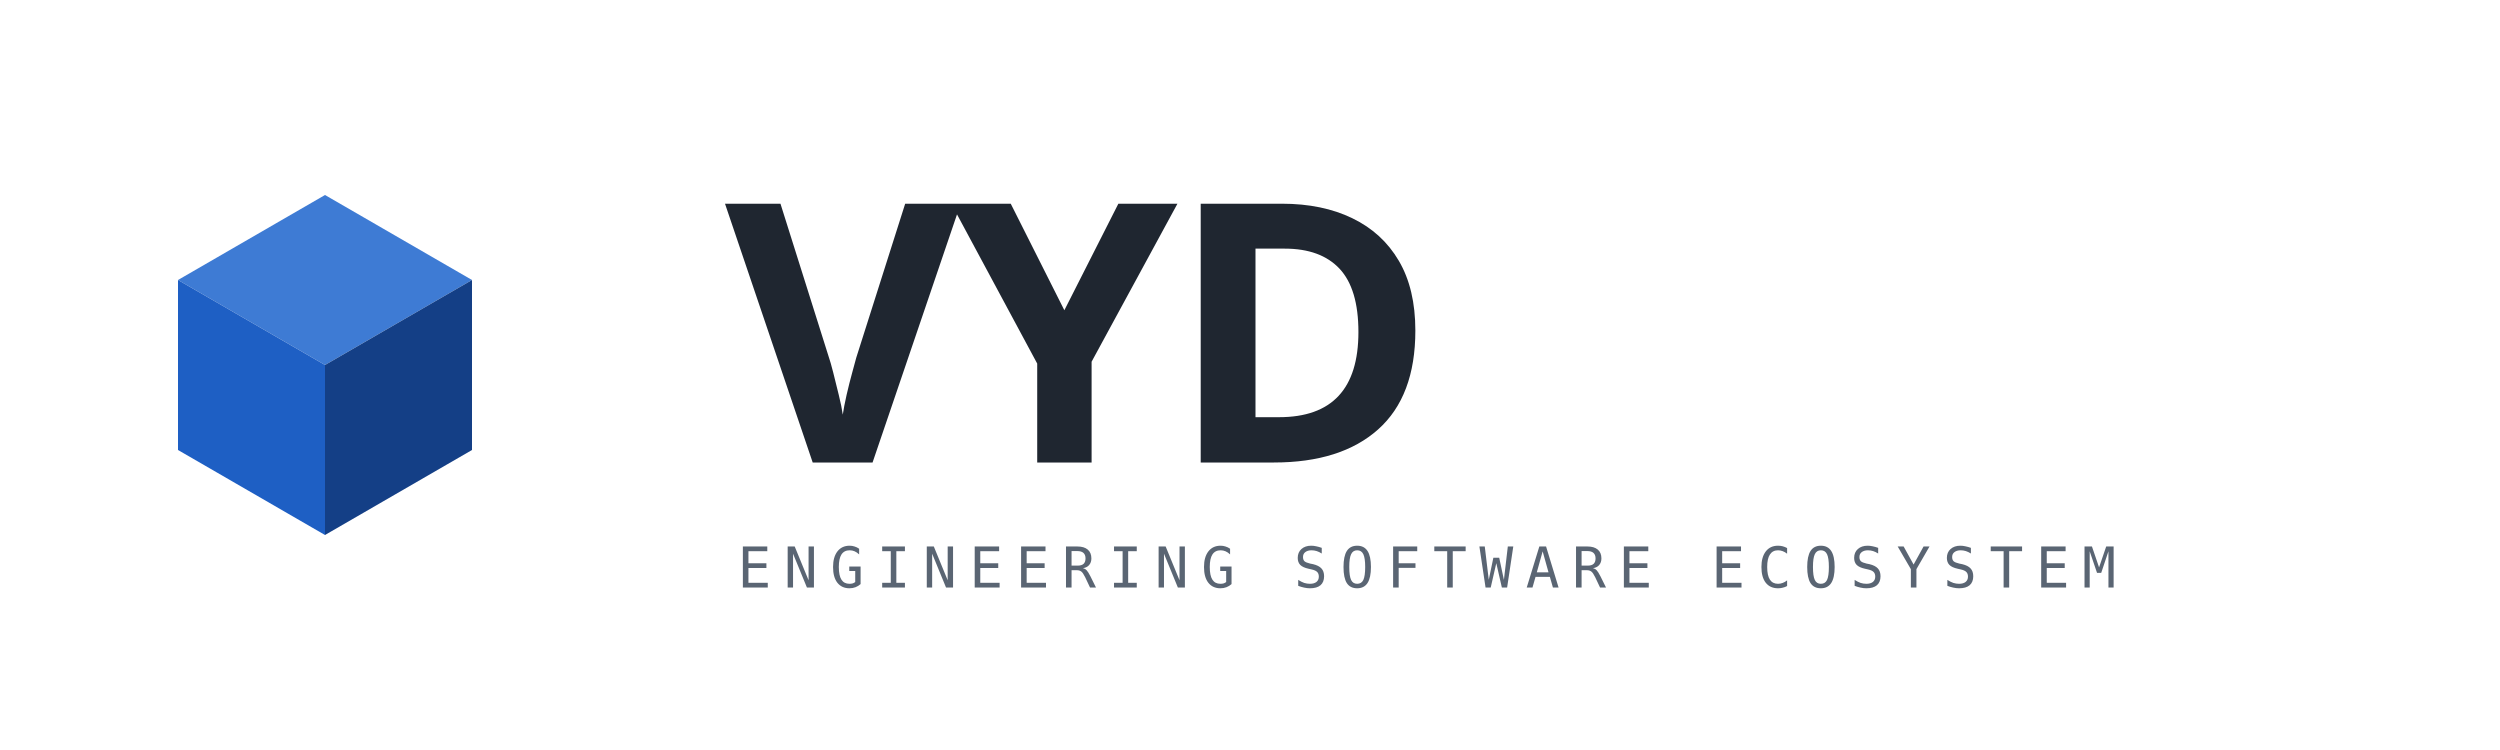
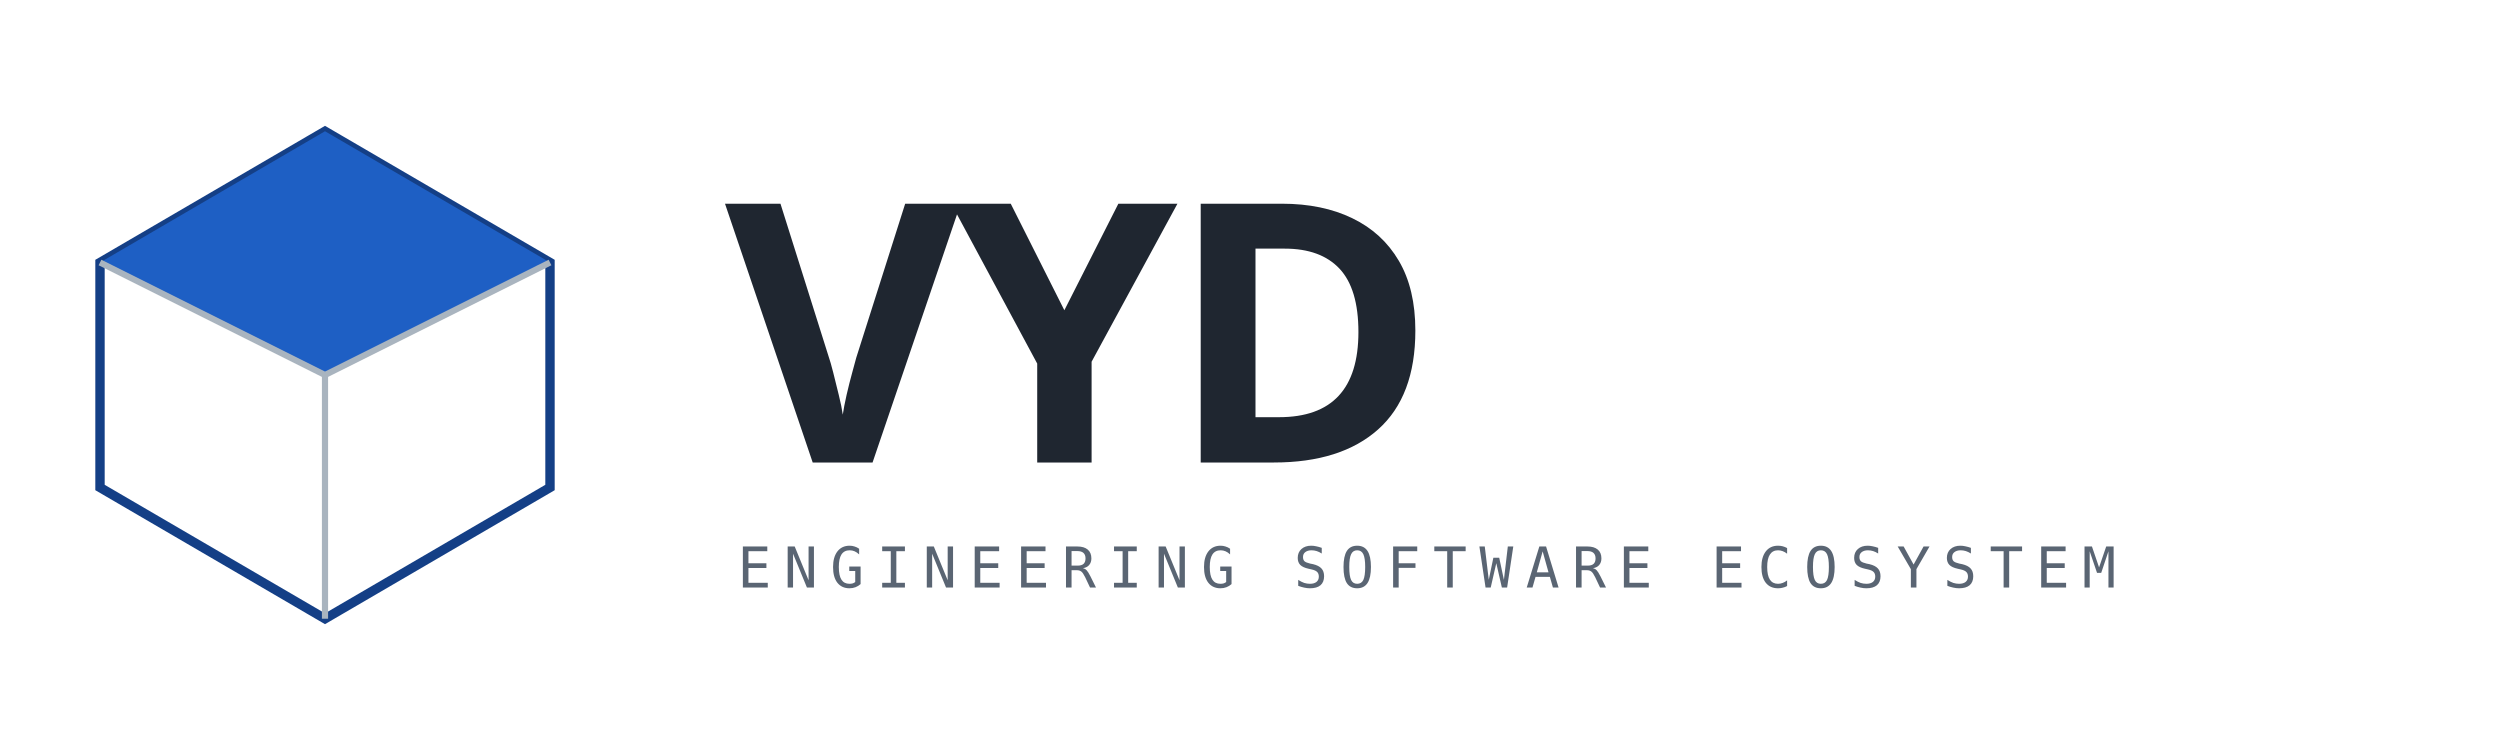
<svg xmlns="http://www.w3.org/2000/svg" width="400" height="120" viewBox="0 0 400 120" fill="none" role="img" aria-labelledby="t d">
-   <g transform="translate(4 12) scale(0.8)">
-     <path d="M60 24 L89.4 41 L60 58 L30.6 41 Z" fill="#3E7BD4" />
-     <path d="M30.6 41 L60 58 L60 92 L30.6 75 Z" fill="#1E5FC4" />
-     <path d="M89.4 41 L89.4 75 L60 92 L60 58 Z" fill="#143F86" />
+   <g transform="translate(4 12) scale(3)">
+     <path d="M16 3 L28 10 L28 22 L16 29 L4 22 L4 10 Z" fill="none" stroke="#143F86" stroke-width="0.5" stroke-linejoin="miter" />
+     <path d="M16 3 L28 10 L16 16 L4 10 Z" fill="#1E5FC4" />
+     <path d="M16 16 L16 29 M16 16 L28 10 M16 16 L4 10" fill="none" stroke="#A9B4BF" stroke-width="0.33" />
  </g>
  <text x="116" y="74" font-family="'Inter Tight', system-ui, sans-serif" font-weight="700" font-size="58" letter-spacing="-1.5" fill="#1F2630">VYD</text>
  <text x="118" y="94" font-family="'JetBrains Mono', monospace" font-weight="500" font-size="9" letter-spacing="2" fill="#5A6573">ENGINEERING SOFTWARE ECOSYSTEM</text>
</svg>
